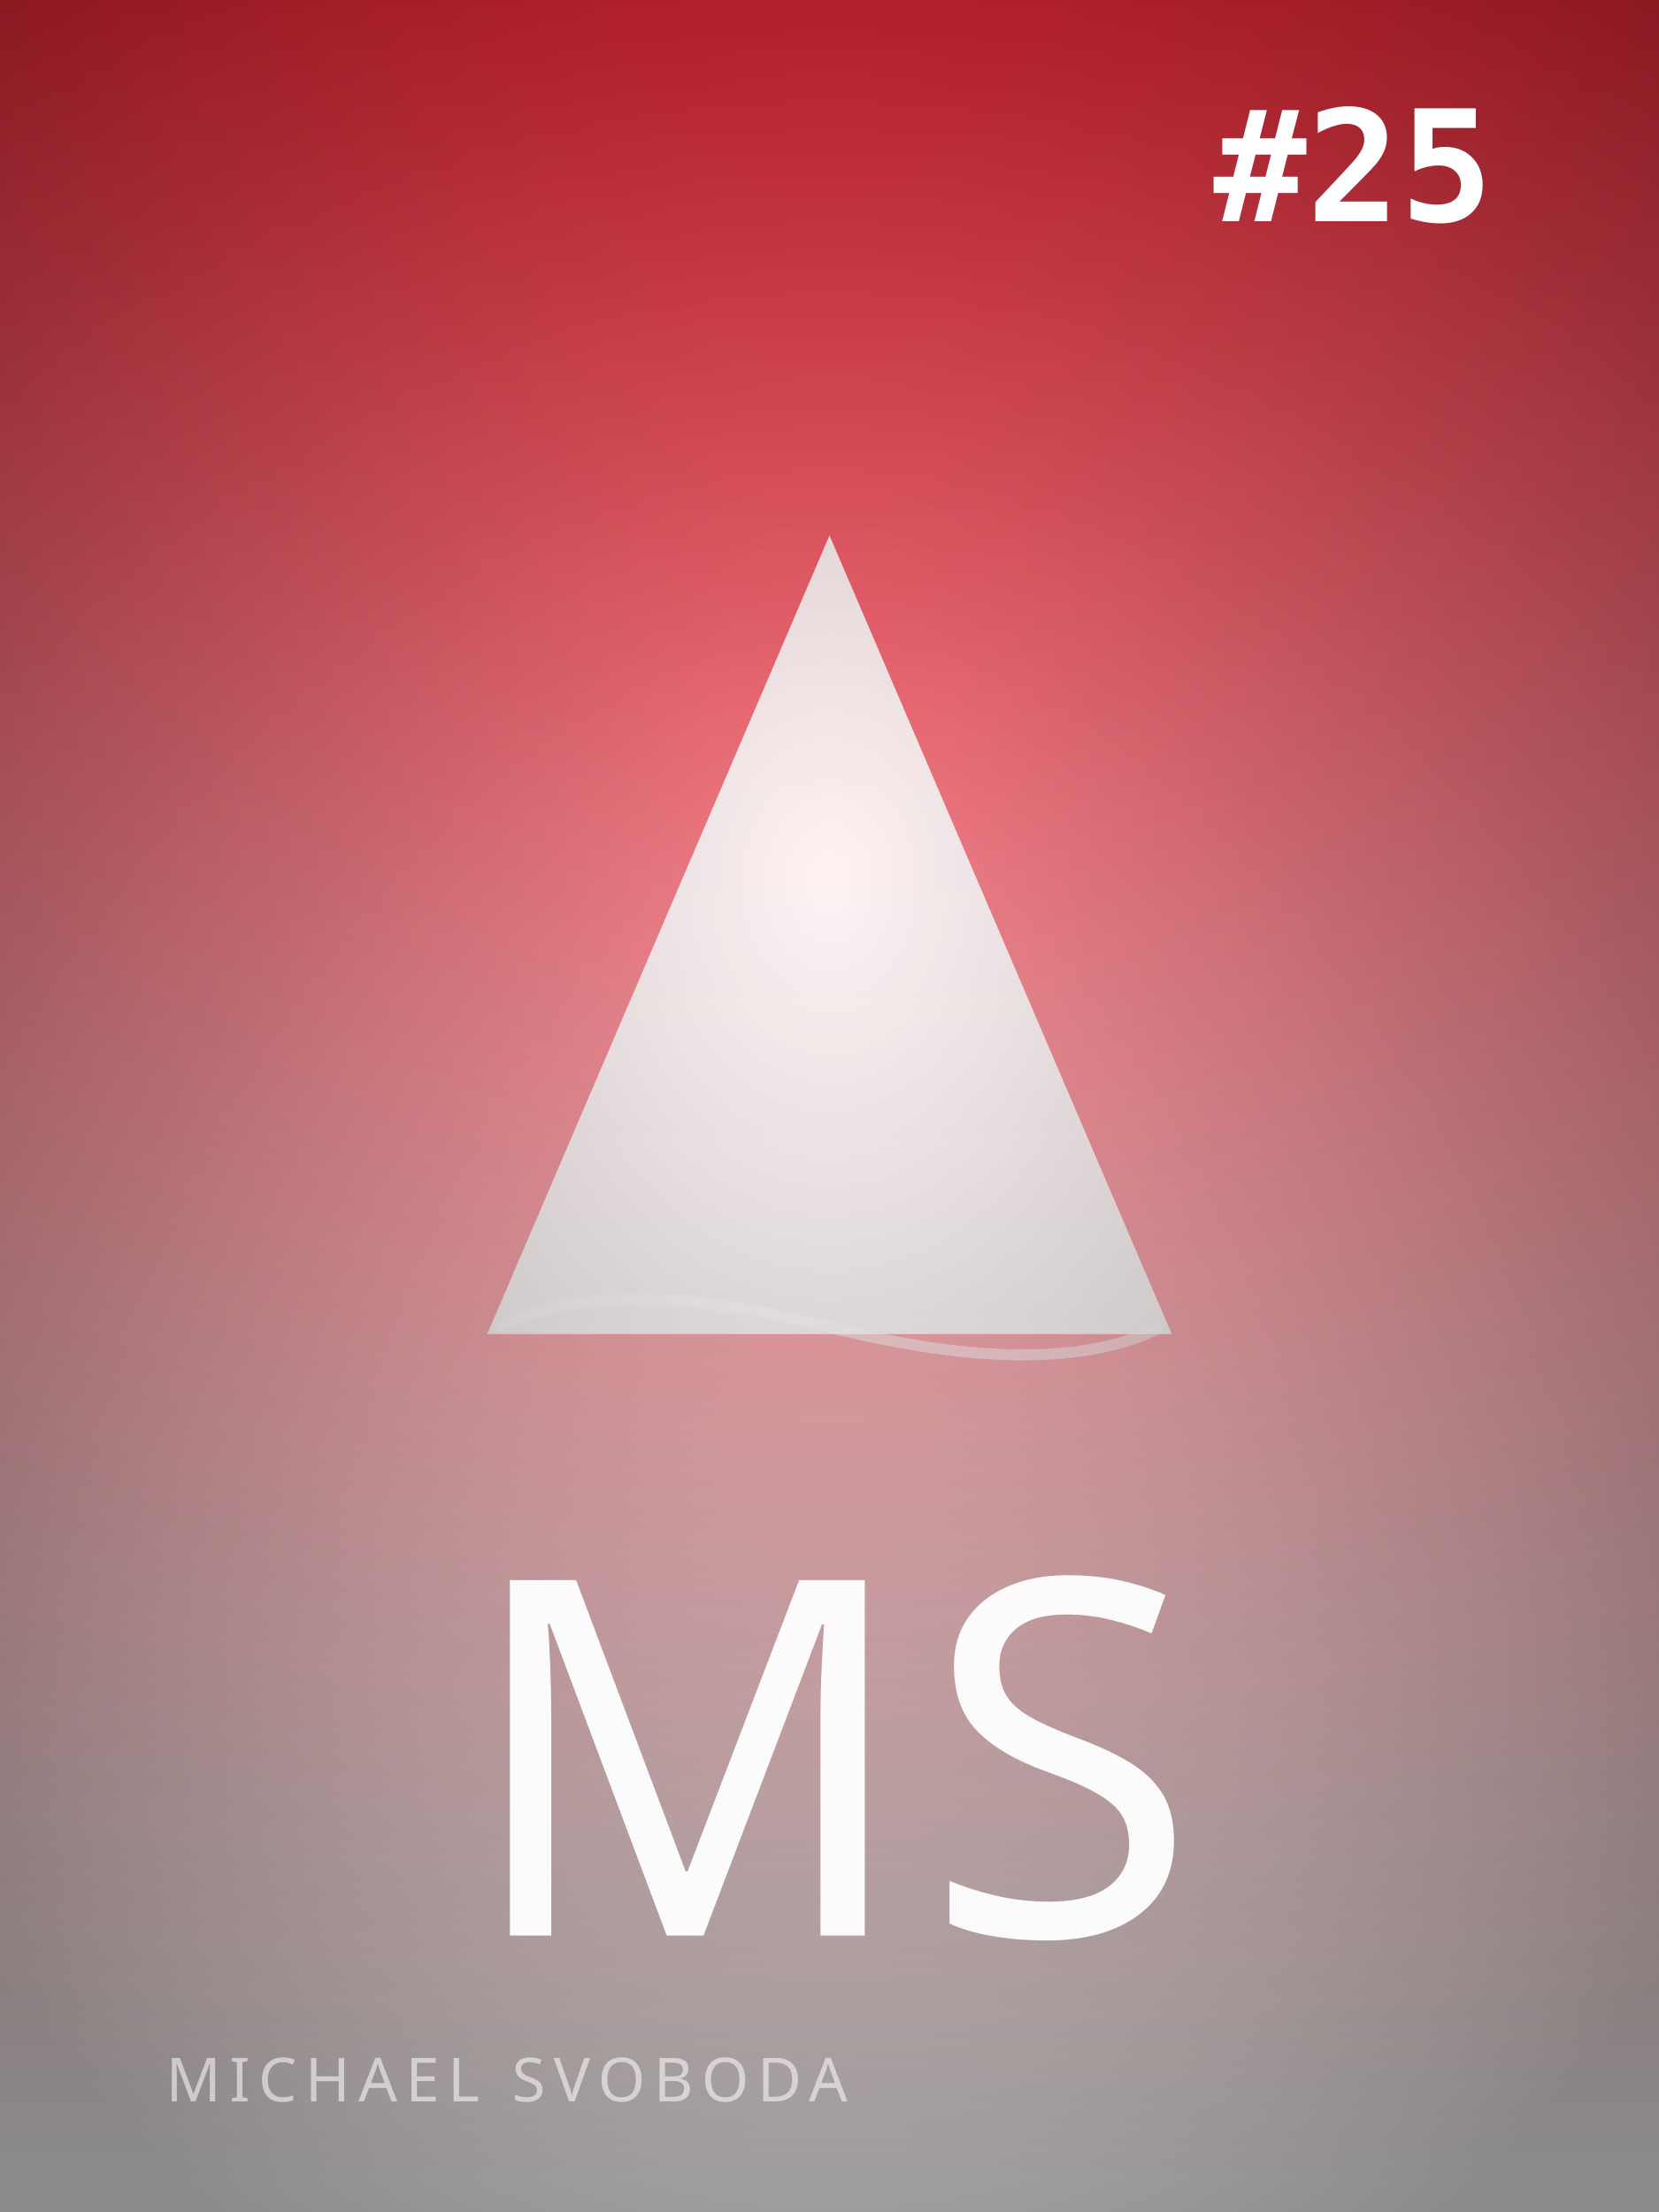
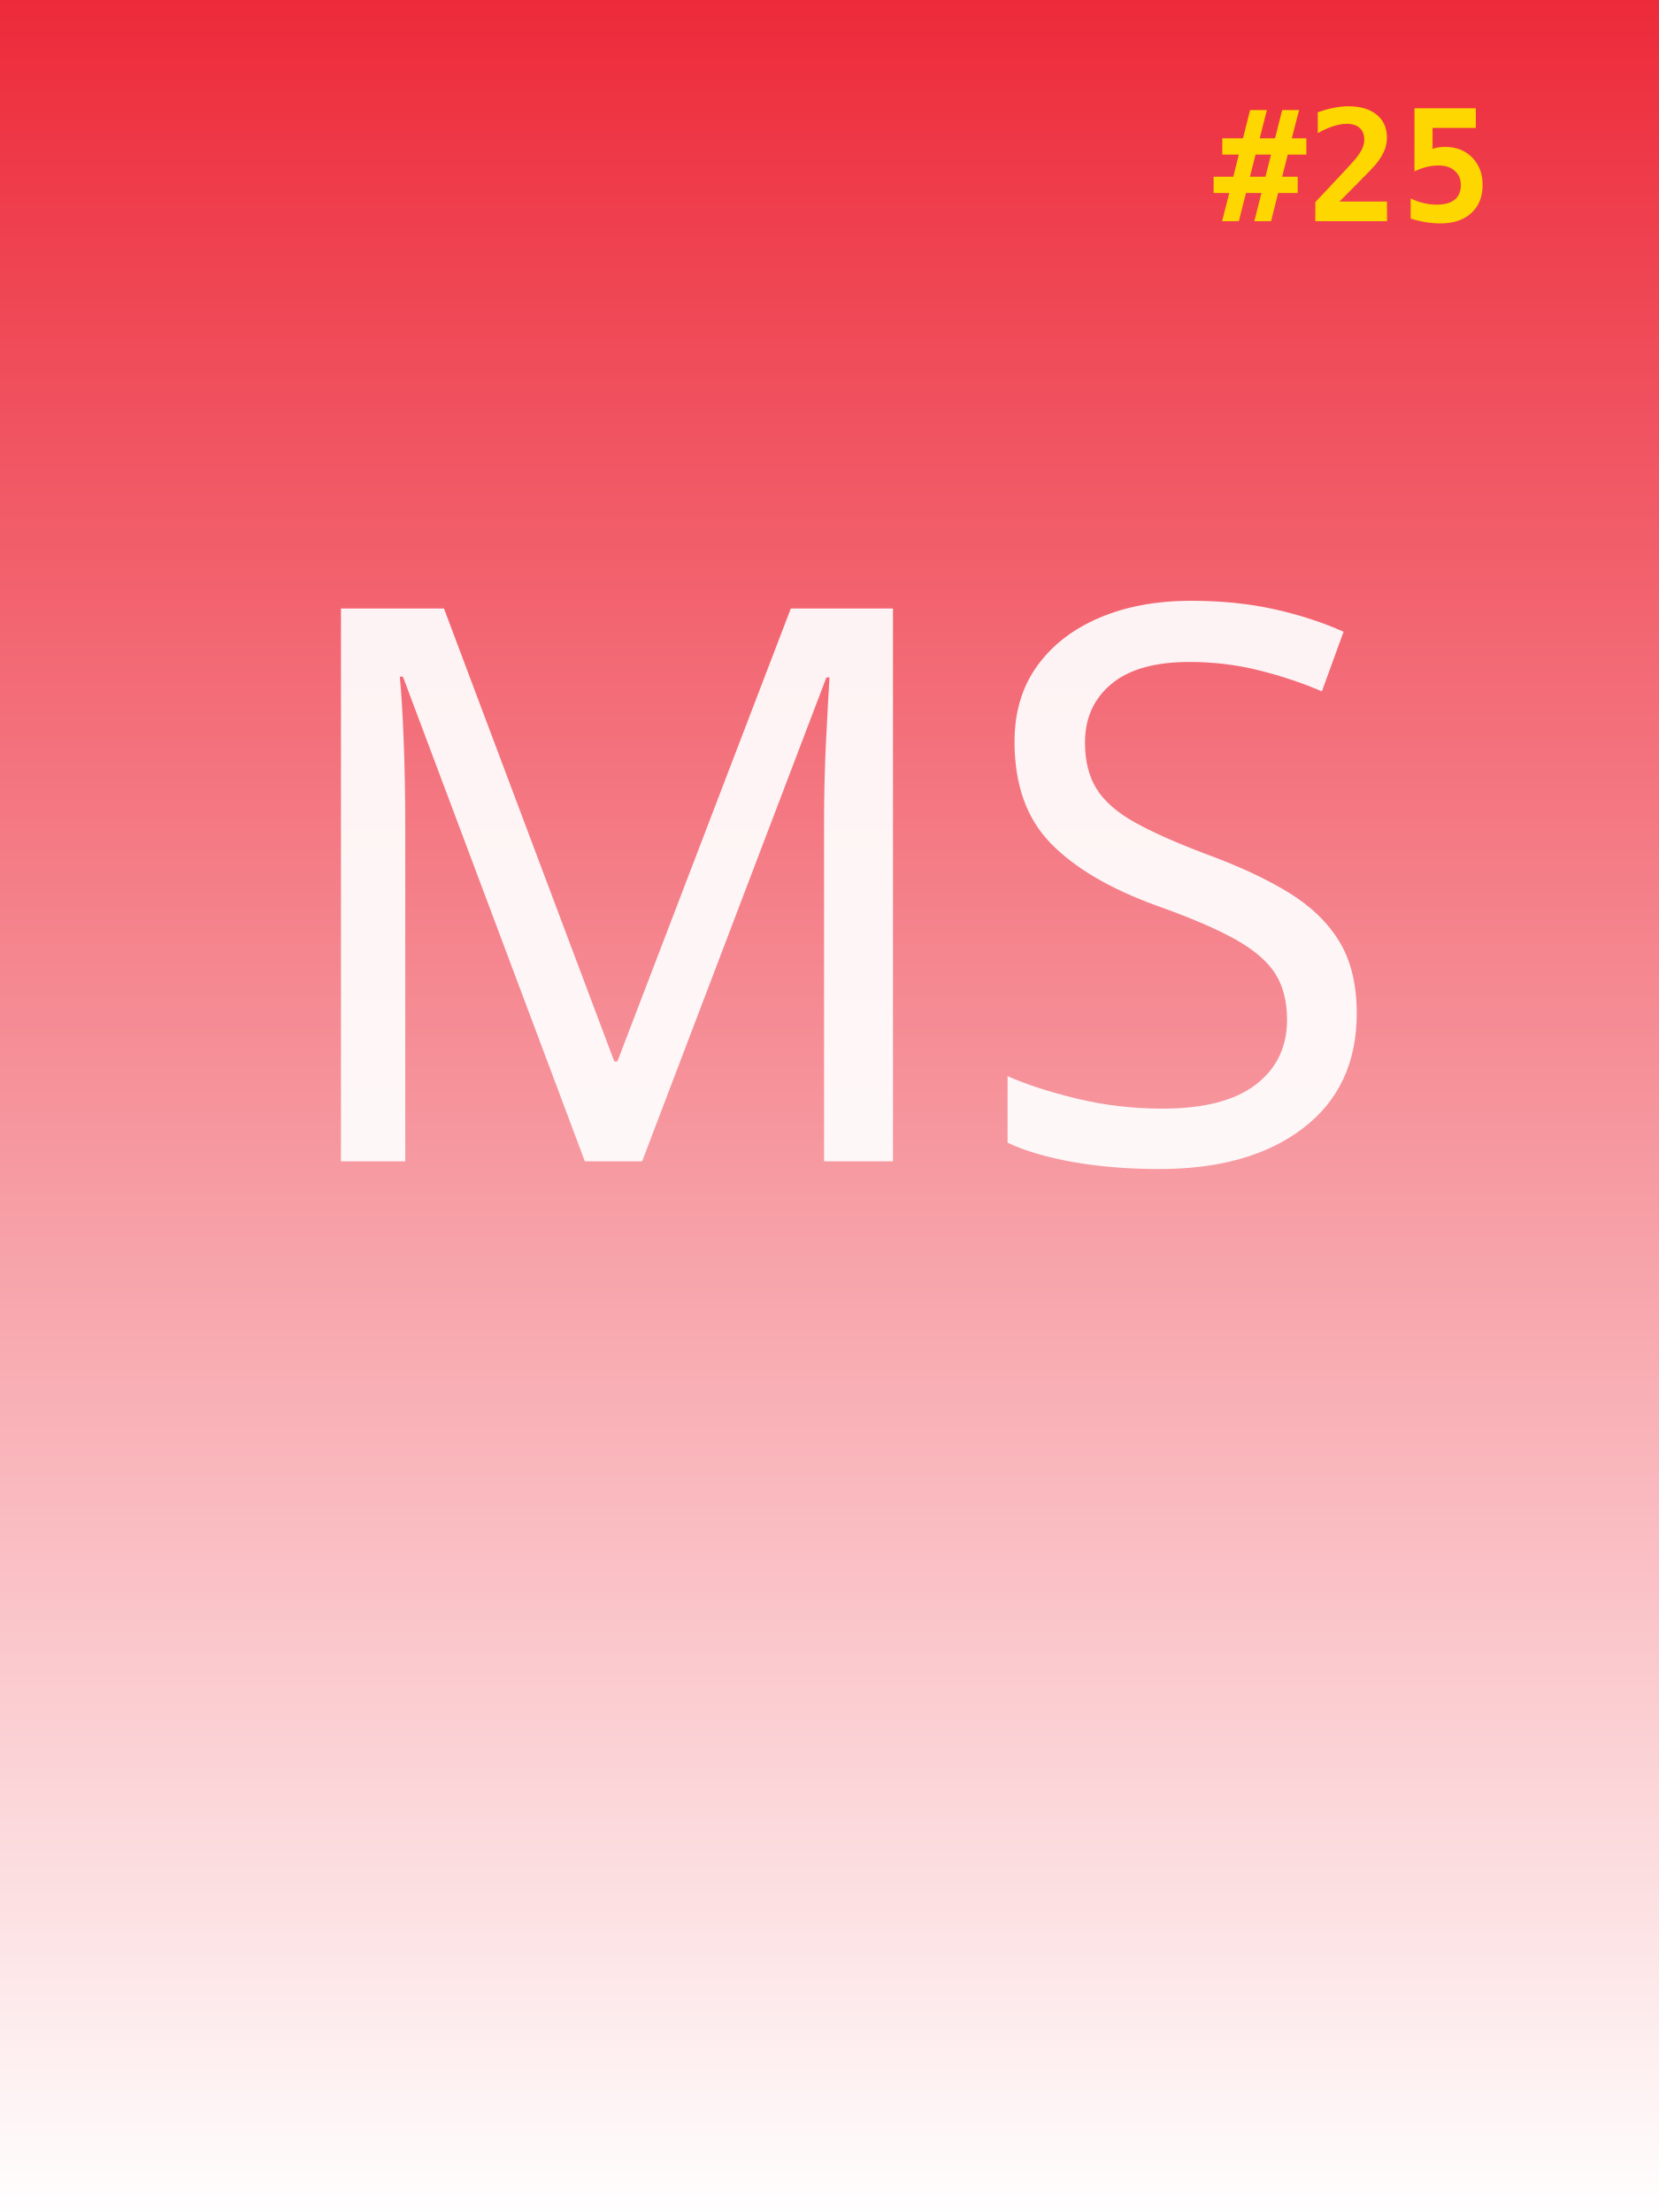
<svg xmlns="http://www.w3.org/2000/svg" viewBox="0 0 600 800" role="img" aria-labelledby="t">
  <defs>
-     <linearGradient id="bg" x1="0" y1="0" x2="0" y2="1">
+     <linearGradient id="g" x1="0" y1="0" x2="0" y2="1">
      <stop offset="0%" stop-color="#ED2939" />
      <stop offset="100%" stop-color="#FFFFFF" />
    </linearGradient>
-     <radialGradient id="vignette" cx="0.5" cy="0.4" r="0.7">
-       <stop offset="0%" stop-color="transparent" />
-       <stop offset="100%" stop-color="rgba(0,0,0,0.45)" />
-     </radialGradient>
  </defs>
-   <rect width="600" height="800" fill="url(#bg)" />
-   <path d="M180 480 L300 200 L420 480 Z" fill="#FFFFFF" opacity="0.9" stroke="#fff" stroke-width="5" />
-   <path d="M180 480 Q220 460 300 480 T420 480" fill="none" stroke="#fff" stroke-width="4" opacity="0.5" />
-   <rect width="600" height="800" fill="url(#vignette)" />
-   <text x="300" y="700" text-anchor="middle" font-family="Anton, Impact, sans-serif" font-size="180" fill="#fff" opacity="0.96" letter-spacing="4">MS</text>
-   <text x="540" y="80" text-anchor="end" font-family="JetBrains Mono, monospace" font-size="56" fill="#FFFFFF" font-weight="700">#25</text>
-   <text x="60" y="760" font-family="Anton, Impact, sans-serif" font-size="22" fill="#fff" opacity="0.55" letter-spacing="3">MICHAEL SVOBODA</text>
+   <rect width="600" height="800" fill="url(#g)" />
+   <text x="300" y="420" text-anchor="middle" font-family="Anton, Impact, sans-serif" font-size="280" fill="#fff" opacity="0.92">MS</text>
+   <text x="540" y="80" text-anchor="end" font-family="JetBrains Mono, monospace" font-size="56" fill="#FFD700" font-weight="700">#25</text>
</svg>
